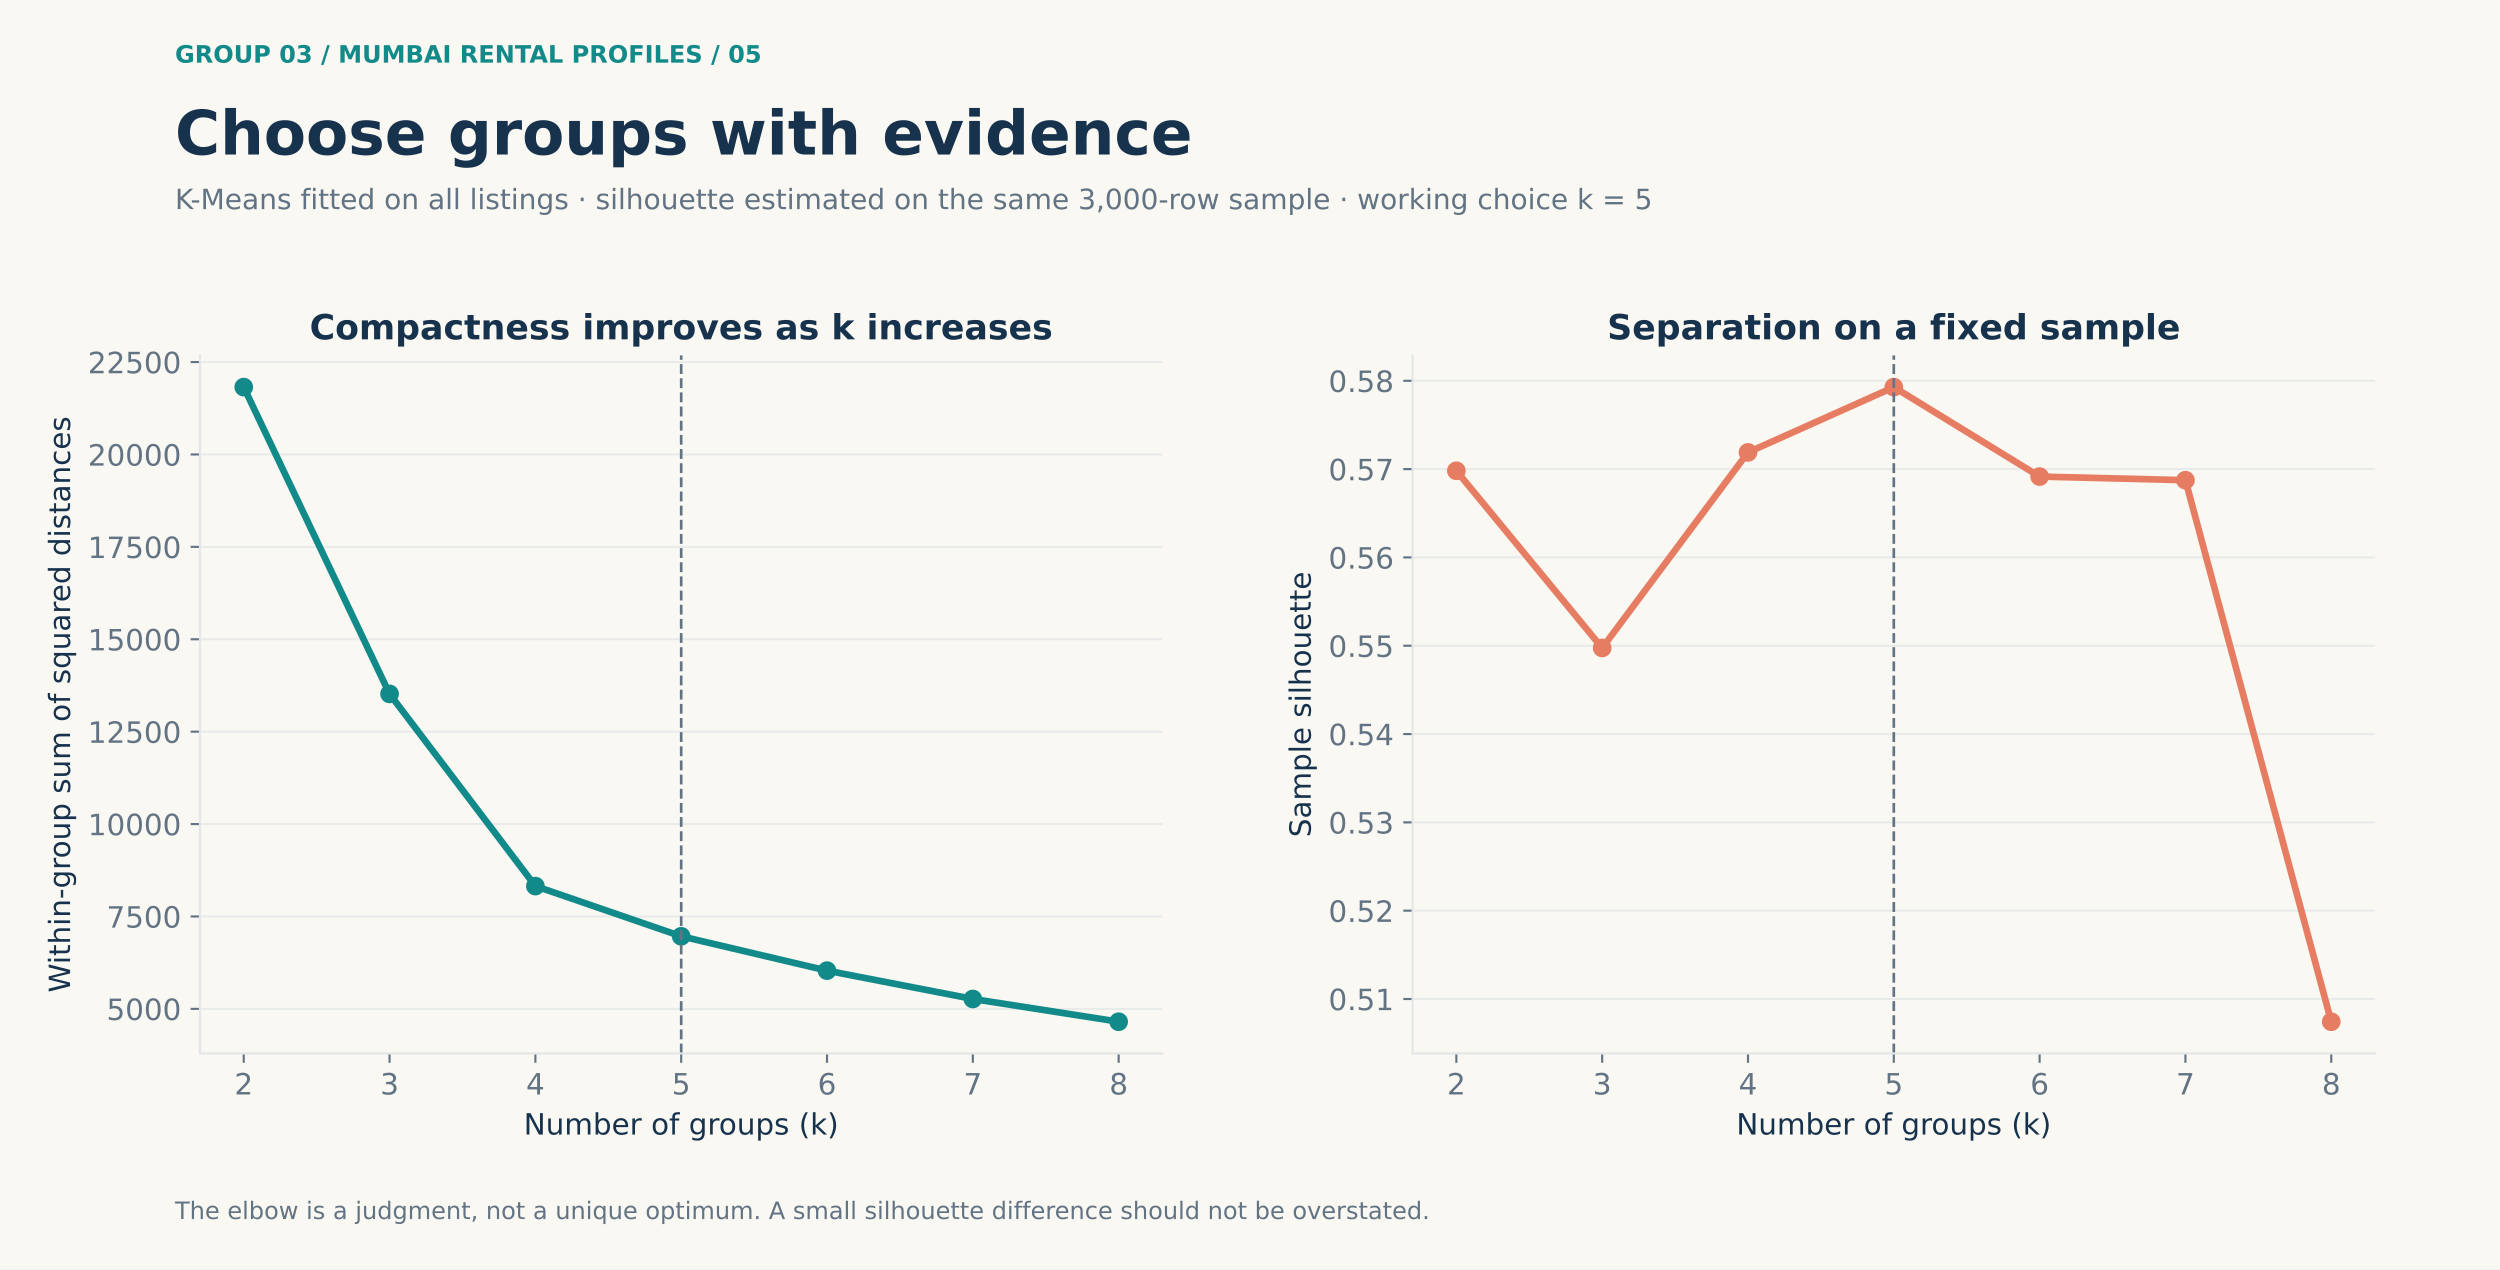
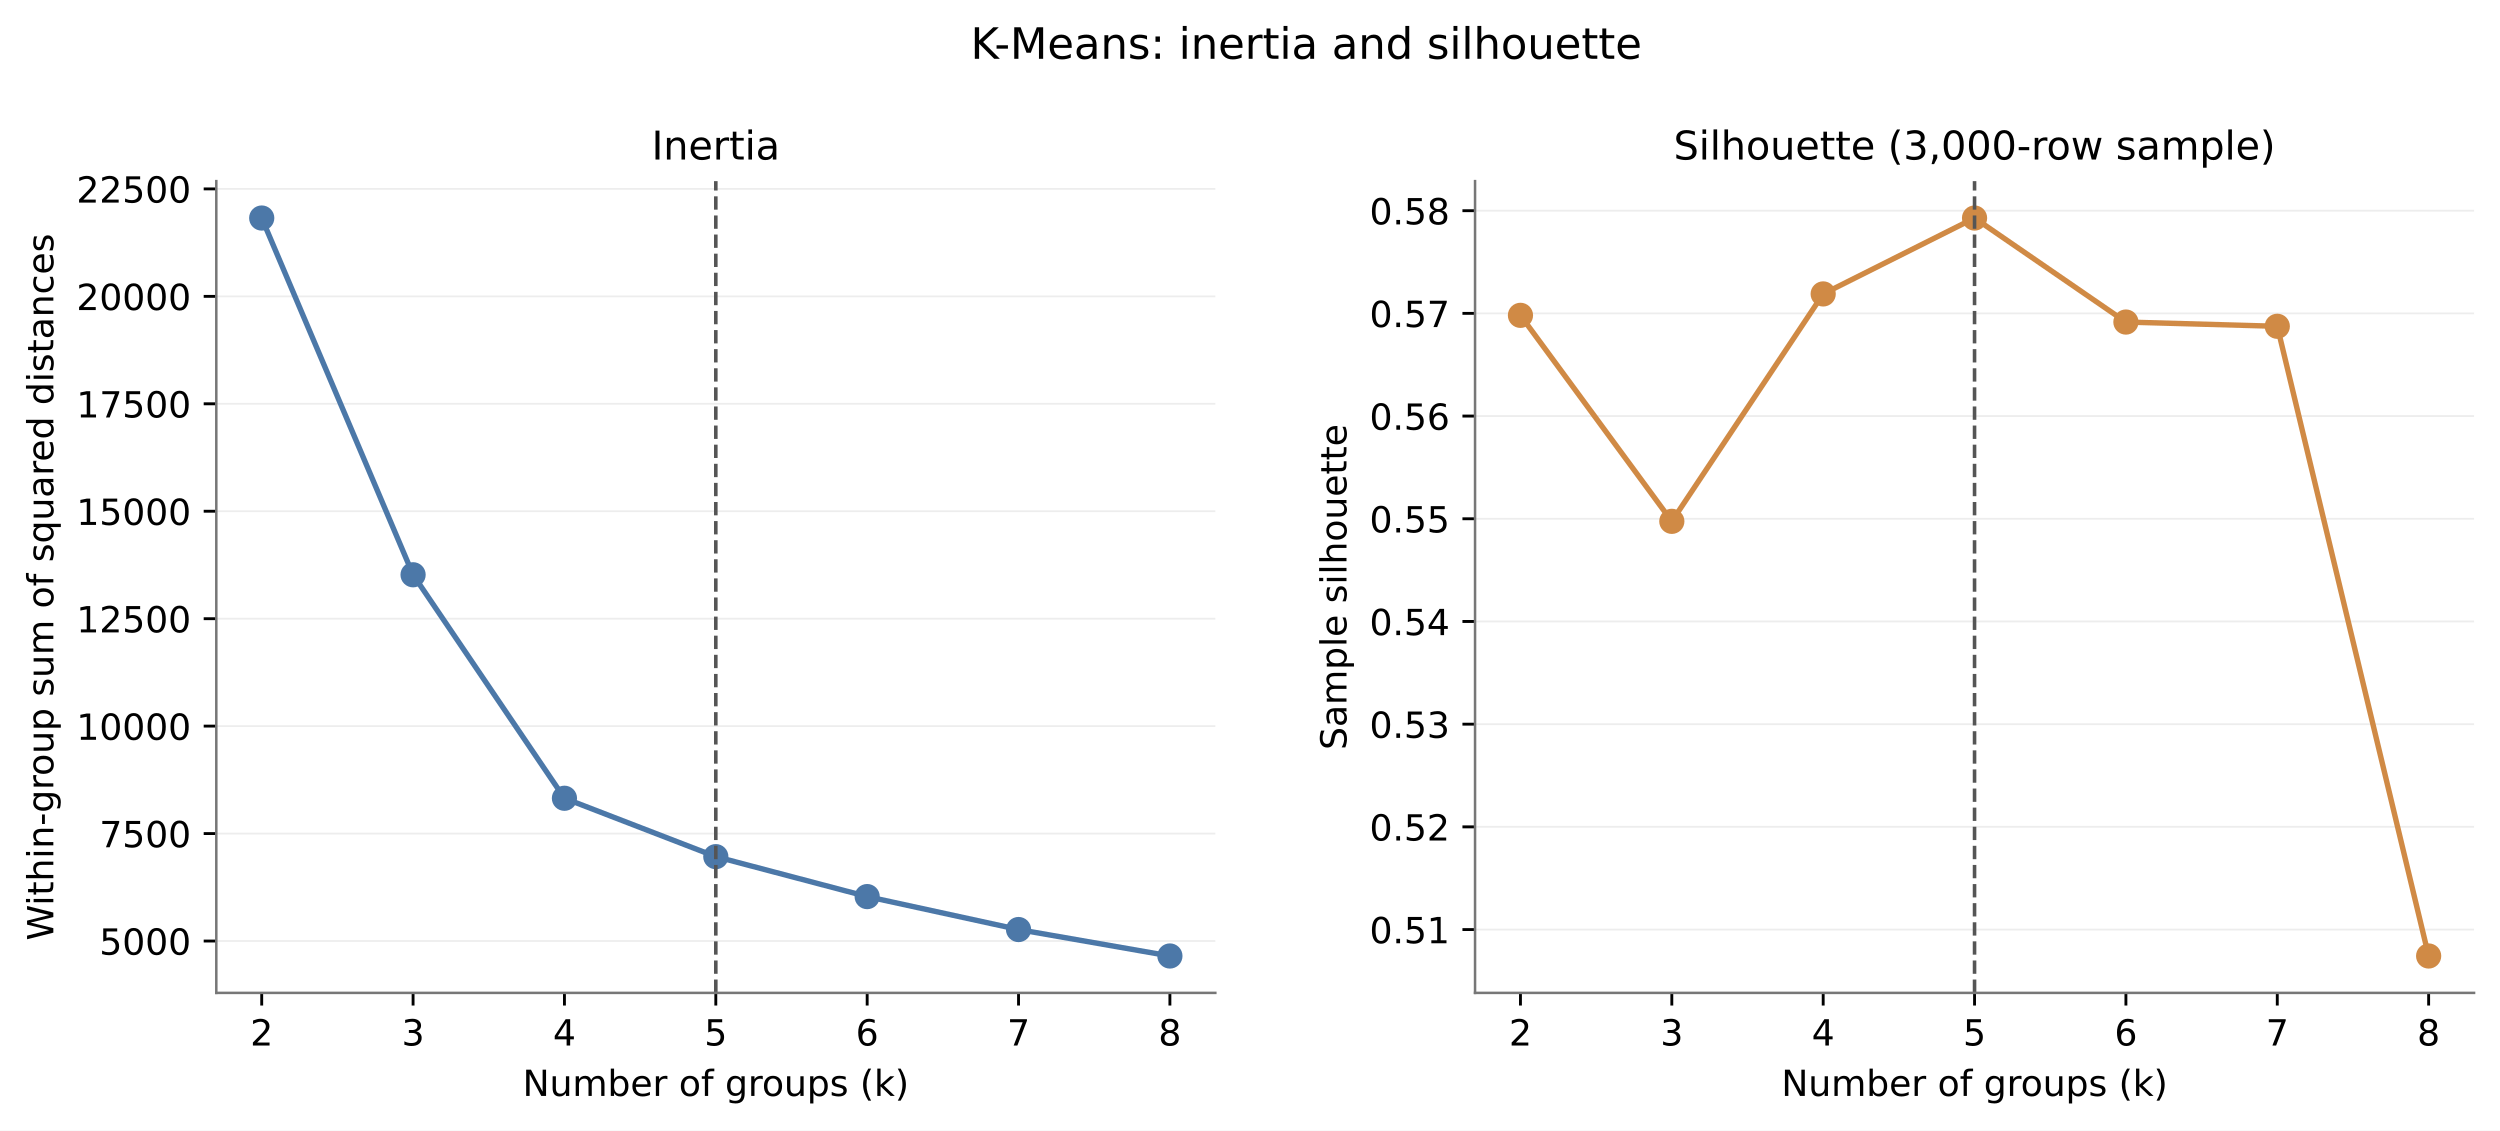
- <svg xmlns="http://www.w3.org/2000/svg" xmlns:xlink="http://www.w3.org/1999/xlink" width="936pt" height="475.2pt" viewBox="0 0 936 475.2" version="1.1">
+ <svg xmlns="http://www.w3.org/2000/svg" xmlns:xlink="http://www.w3.org/1999/xlink" width="693.613pt" height="313.673pt" viewBox="0 0 693.613 313.673" version="1.1">
  <defs>
    <style type="text/css">*{stroke-linejoin: round; stroke-linecap: butt}</style>
  </defs>
  <g id="figure_1">
    <g id="patch_1">
-       <path d="M 0 475.2  L 936 475.2  L 936 0  L 0 0  z " style="fill: #faf8f3" />
+       <path d="M 0 313.673  L 693.613 313.673  L 693.613 -0  L 0 -0  z " style="fill: #ffffff" />
    </g>
    <g id="axes_1">
      <g id="patch_2">
-         <path d="M 74.88 394.416  L 435.199 394.416  L 435.199 133.056  L 74.88 133.056  z " style="fill: #faf8f3" />
+         <path d="M 60.013 275.472  L 337.181 275.472  L 337.181 50.256  L 60.013 50.256  z " style="fill: #ffffff" />
      </g>
      <g id="matplotlib.axis_1">
        <g id="xtick_1">
          <g id="line2d_1">
            <defs>
-               <path id="mfd96f4e308" d="M 0 0  L 0 3.5  " style="stroke: #627383; stroke-width: 0.8" />
+               <path id="m40225d894d" d="M 0 0  L 0 3.5  " style="stroke: #000000; stroke-width: 0.8" />
            </defs>
            <g>
-               <use xlink:href="#mfd96f4e308" x="91.258" y="394.416" style="fill: #627383; stroke: #627383; stroke-width: 0.8" />
+               <use xlink:href="#m40225d894d" x="72.612" y="275.472" style="stroke: #000000; stroke-width: 0.8" />
            </g>
          </g>
          <g id="text_1">
-             <text style="font-size: 11px; font-family: 'DejaVu Sans'; text-anchor: middle; fill: #627383" x="91.258" y="409.773" transform="rotate(-0 91.25812 409.7734)">2</text>
+             <text style="font-size: 10px; font-family: 'DejaVu Sans'; text-anchor: middle" x="72.612" y="290.07" transform="rotate(-0 72.61183 290.0697)">2</text>
          </g>
        </g>
        <g id="xtick_2">
          <g id="line2d_2">
            <g>
-               <use xlink:href="#mfd96f4e308" x="145.852" y="394.416" style="fill: #627383; stroke: #627383; stroke-width: 0.8" />
+               <use xlink:href="#m40225d894d" x="114.607" y="275.472" style="stroke: #000000; stroke-width: 0.8" />
            </g>
          </g>
          <g id="text_2">
-             <text style="font-size: 11px; font-family: 'DejaVu Sans'; text-anchor: middle; fill: #627383" x="145.852" y="409.773" transform="rotate(-0 145.8518 409.7734)">3</text>
+             <text style="font-size: 10px; font-family: 'DejaVu Sans'; text-anchor: middle" x="114.607" y="290.07" transform="rotate(-0 114.607 290.0697)">3</text>
          </g>
        </g>
        <g id="xtick_3">
          <g id="line2d_3">
            <g>
-               <use xlink:href="#mfd96f4e308" x="200.446" y="394.416" style="fill: #627383; stroke: #627383; stroke-width: 0.8" />
+               <use xlink:href="#m40225d894d" x="156.602" y="275.472" style="stroke: #000000; stroke-width: 0.8" />
            </g>
          </g>
          <g id="text_3">
-             <text style="font-size: 11px; font-family: 'DejaVu Sans'; text-anchor: middle; fill: #627383" x="200.446" y="409.773" transform="rotate(-0 200.4456 409.7734)">4</text>
+             <text style="font-size: 10px; font-family: 'DejaVu Sans'; text-anchor: middle" x="156.602" y="290.07" transform="rotate(-0 156.6022 290.0697)">4</text>
          </g>
        </g>
        <g id="xtick_4">
          <g id="line2d_4">
            <g>
-               <use xlink:href="#mfd96f4e308" x="255.039" y="394.416" style="fill: #627383; stroke: #627383; stroke-width: 0.8" />
+               <use xlink:href="#m40225d894d" x="198.597" y="275.472" style="stroke: #000000; stroke-width: 0.8" />
            </g>
          </g>
          <g id="text_4">
-             <text style="font-size: 11px; font-family: 'DejaVu Sans'; text-anchor: middle; fill: #627383" x="255.039" y="409.773" transform="rotate(-0 255.0393 409.7734)">5</text>
+             <text style="font-size: 10px; font-family: 'DejaVu Sans'; text-anchor: middle" x="198.597" y="290.07" transform="rotate(-0 198.5974 290.0697)">5</text>
          </g>
        </g>
        <g id="xtick_5">
          <g id="line2d_5">
            <g>
-               <use xlink:href="#mfd96f4e308" x="309.633" y="394.416" style="fill: #627383; stroke: #627383; stroke-width: 0.8" />
+               <use xlink:href="#m40225d894d" x="240.593" y="275.472" style="stroke: #000000; stroke-width: 0.8" />
            </g>
          </g>
          <g id="text_5">
-             <text style="font-size: 11px; font-family: 'DejaVu Sans'; text-anchor: middle; fill: #627383" x="309.633" y="409.773" transform="rotate(-0 309.633 409.7734)">6</text>
+             <text style="font-size: 10px; font-family: 'DejaVu Sans'; text-anchor: middle" x="240.593" y="290.07" transform="rotate(-0 240.5925 290.0697)">6</text>
          </g>
        </g>
        <g id="xtick_6">
          <g id="line2d_6">
            <g>
-               <use xlink:href="#mfd96f4e308" x="364.227" y="394.416" style="fill: #627383; stroke: #627383; stroke-width: 0.8" />
+               <use xlink:href="#m40225d894d" x="282.588" y="275.472" style="stroke: #000000; stroke-width: 0.8" />
            </g>
          </g>
          <g id="text_6">
-             <text style="font-size: 11px; font-family: 'DejaVu Sans'; text-anchor: middle; fill: #627383" x="364.227" y="409.773" transform="rotate(-0 364.2267 409.7734)">7</text>
+             <text style="font-size: 10px; font-family: 'DejaVu Sans'; text-anchor: middle" x="282.588" y="290.07" transform="rotate(-0 282.5877 290.0697)">7</text>
          </g>
        </g>
        <g id="xtick_7">
          <g id="line2d_7">
            <g>
-               <use xlink:href="#mfd96f4e308" x="418.82" y="394.416" style="fill: #627383; stroke: #627383; stroke-width: 0.8" />
+               <use xlink:href="#m40225d894d" x="324.583" y="275.472" style="stroke: #000000; stroke-width: 0.8" />
            </g>
          </g>
          <g id="text_7">
-             <text style="font-size: 11px; font-family: 'DejaVu Sans'; text-anchor: middle; fill: #627383" x="418.82" y="409.773" transform="rotate(-0 418.8205 409.7734)">8</text>
+             <text style="font-size: 10px; font-family: 'DejaVu Sans'; text-anchor: middle" x="324.583" y="290.07" transform="rotate(-0 324.5829 290.0697)">8</text>
          </g>
        </g>
        <g id="text_8">
-           <text style="font-size: 11px; font-family: 'DejaVu Sans'; text-anchor: middle; fill: #17324d" x="255.039" y="424.774" transform="rotate(-0 255.0393 424.7743)">Number of groups (k)</text>
+           <text style="font-size: 10px; font-family: 'DejaVu Sans'; text-anchor: middle" x="198.597" y="304.07" transform="rotate(-0 198.5974 304.0704)">Number of groups (k)</text>
        </g>
      </g>
      <g id="matplotlib.axis_2">
        <g id="ytick_1">
          <g id="line2d_8">
-             <path d="M 74.88 377.713  L 435.199 377.713  " clip-path="url(#p77ae8e4890)" style="fill: none; stroke: #e3e7e7; stroke-opacity: 0.75; stroke-width: 0.8; stroke-linecap: square" />
+             <path d="M 60.013 261.079  L 337.181 261.079  " clip-path="url(#p72eab39627)" style="fill: none; stroke: #dddddd; stroke-opacity: 0.5; stroke-width: 0.5; stroke-linecap: square" />
          </g>
          <g id="line2d_9">
            <defs>
-               <path id="m506c7d9dd4" d="M 0 0  L -3.5 0  " style="stroke: #627383; stroke-width: 0.8" />
+               <path id="mf29da1eca9" d="M 0 0  L -3.5 0  " style="stroke: #000000; stroke-width: 0.8" />
            </defs>
            <g>
-               <use xlink:href="#m506c7d9dd4" x="74.88" y="377.713" style="fill: #627383; stroke: #627383; stroke-width: 0.8" />
+               <use xlink:href="#mf29da1eca9" x="60.013" y="261.079" style="stroke: #000000; stroke-width: 0.8" />
            </g>
          </g>
          <g id="text_9">
-             <text style="font-size: 11px; font-family: 'DejaVu Sans'; text-anchor: end; fill: #627383" x="67.88" y="381.892" transform="rotate(-0 67.88 381.892)">5000</text>
+             <text style="font-size: 10px; font-family: 'DejaVu Sans'; text-anchor: end" x="53.013" y="264.878" transform="rotate(-0 53.01328 264.878)">5000</text>
          </g>
        </g>
        <g id="ytick_2">
          <g id="line2d_10">
-             <path d="M 74.88 343.12  L 435.199 343.12  " clip-path="url(#p77ae8e4890)" style="fill: none; stroke: #e3e7e7; stroke-opacity: 0.75; stroke-width: 0.8; stroke-linecap: square" />
+             <path d="M 60.013 231.27  L 337.181 231.27  " clip-path="url(#p72eab39627)" style="fill: none; stroke: #dddddd; stroke-opacity: 0.5; stroke-width: 0.5; stroke-linecap: square" />
          </g>
          <g id="line2d_11">
            <g>
-               <use xlink:href="#m506c7d9dd4" x="74.88" y="343.12" style="fill: #627383; stroke: #627383; stroke-width: 0.8" />
+               <use xlink:href="#mf29da1eca9" x="60.013" y="231.27" style="stroke: #000000; stroke-width: 0.8" />
            </g>
          </g>
          <g id="text_10">
-             <text style="font-size: 11px; font-family: 'DejaVu Sans'; text-anchor: end; fill: #627383" x="67.88" y="347.299" transform="rotate(-0 67.88 347.2986)">7500</text>
+             <text style="font-size: 10px; font-family: 'DejaVu Sans'; text-anchor: end" x="53.013" y="235.069" transform="rotate(-0 53.01328 235.0686)">7500</text>
          </g>
        </g>
        <g id="ytick_3">
          <g id="line2d_12">
-             <path d="M 74.88 308.526  L 435.199 308.526  " clip-path="url(#p77ae8e4890)" style="fill: none; stroke: #e3e7e7; stroke-opacity: 0.75; stroke-width: 0.8; stroke-linecap: square" />
+             <path d="M 60.013 201.46  L 337.181 201.46  " clip-path="url(#p72eab39627)" style="fill: none; stroke: #dddddd; stroke-opacity: 0.5; stroke-width: 0.5; stroke-linecap: square" />
          </g>
          <g id="line2d_13">
            <g>
-               <use xlink:href="#m506c7d9dd4" x="74.88" y="308.526" style="fill: #627383; stroke: #627383; stroke-width: 0.8" />
+               <use xlink:href="#mf29da1eca9" x="60.013" y="201.46" style="stroke: #000000; stroke-width: 0.8" />
            </g>
          </g>
          <g id="text_11">
-             <text style="font-size: 11px; font-family: 'DejaVu Sans'; text-anchor: end; fill: #627383" x="67.88" y="312.705" transform="rotate(-0 67.88 312.7052)">10000</text>
+             <text style="font-size: 10px; font-family: 'DejaVu Sans'; text-anchor: end" x="53.013" y="205.259" transform="rotate(-0 53.01328 205.2592)">10000</text>
          </g>
        </g>
        <g id="ytick_4">
          <g id="line2d_14">
-             <path d="M 74.88 273.933  L 435.199 273.933  " clip-path="url(#p77ae8e4890)" style="fill: none; stroke: #e3e7e7; stroke-opacity: 0.75; stroke-width: 0.8; stroke-linecap: square" />
+             <path d="M 60.013 171.651  L 337.181 171.651  " clip-path="url(#p72eab39627)" style="fill: none; stroke: #dddddd; stroke-opacity: 0.5; stroke-width: 0.5; stroke-linecap: square" />
          </g>
          <g id="line2d_15">
            <g>
-               <use xlink:href="#m506c7d9dd4" x="74.88" y="273.933" style="fill: #627383; stroke: #627383; stroke-width: 0.8" />
+               <use xlink:href="#mf29da1eca9" x="60.013" y="171.651" style="stroke: #000000; stroke-width: 0.8" />
            </g>
          </g>
          <g id="text_12">
-             <text style="font-size: 11px; font-family: 'DejaVu Sans'; text-anchor: end; fill: #627383" x="67.88" y="278.112" transform="rotate(-0 67.88 278.1118)">12500</text>
+             <text style="font-size: 10px; font-family: 'DejaVu Sans'; text-anchor: end" x="53.013" y="175.45" transform="rotate(-0 53.01328 175.4497)">12500</text>
          </g>
        </g>
        <g id="ytick_5">
          <g id="line2d_16">
-             <path d="M 74.88 239.34  L 435.199 239.34  " clip-path="url(#p77ae8e4890)" style="fill: none; stroke: #e3e7e7; stroke-opacity: 0.75; stroke-width: 0.8; stroke-linecap: square" />
+             <path d="M 60.013 141.841  L 337.181 141.841  " clip-path="url(#p72eab39627)" style="fill: none; stroke: #dddddd; stroke-opacity: 0.5; stroke-width: 0.5; stroke-linecap: square" />
          </g>
          <g id="line2d_17">
            <g>
-               <use xlink:href="#m506c7d9dd4" x="74.88" y="239.34" style="fill: #627383; stroke: #627383; stroke-width: 0.8" />
+               <use xlink:href="#mf29da1eca9" x="60.013" y="141.841" style="stroke: #000000; stroke-width: 0.8" />
            </g>
          </g>
          <g id="text_13">
-             <text style="font-size: 11px; font-family: 'DejaVu Sans'; text-anchor: end; fill: #627383" x="67.88" y="243.518" transform="rotate(-0 67.88 243.5184)">15000</text>
+             <text style="font-size: 10px; font-family: 'DejaVu Sans'; text-anchor: end" x="53.013" y="145.64" transform="rotate(-0 53.01328 145.6403)">15000</text>
          </g>
        </g>
        <g id="ytick_6">
          <g id="line2d_18">
-             <path d="M 74.88 204.746  L 435.199 204.746  " clip-path="url(#p77ae8e4890)" style="fill: none; stroke: #e3e7e7; stroke-opacity: 0.75; stroke-width: 0.8; stroke-linecap: square" />
+             <path d="M 60.013 112.032  L 337.181 112.032  " clip-path="url(#p72eab39627)" style="fill: none; stroke: #dddddd; stroke-opacity: 0.5; stroke-width: 0.5; stroke-linecap: square" />
          </g>
          <g id="line2d_19">
            <g>
-               <use xlink:href="#m506c7d9dd4" x="74.88" y="204.746" style="fill: #627383; stroke: #627383; stroke-width: 0.8" />
+               <use xlink:href="#mf29da1eca9" x="60.013" y="112.032" style="stroke: #000000; stroke-width: 0.8" />
            </g>
          </g>
          <g id="text_14">
-             <text style="font-size: 11px; font-family: 'DejaVu Sans'; text-anchor: end; fill: #627383" x="67.88" y="208.925" transform="rotate(-0 67.88 208.925)">17500</text>
+             <text style="font-size: 10px; font-family: 'DejaVu Sans'; text-anchor: end" x="53.013" y="115.831" transform="rotate(-0 53.01328 115.8309)">17500</text>
          </g>
        </g>
        <g id="ytick_7">
          <g id="line2d_20">
-             <path d="M 74.88 170.153  L 435.199 170.153  " clip-path="url(#p77ae8e4890)" style="fill: none; stroke: #e3e7e7; stroke-opacity: 0.75; stroke-width: 0.8; stroke-linecap: square" />
+             <path d="M 60.013 82.223  L 337.181 82.223  " clip-path="url(#p72eab39627)" style="fill: none; stroke: #dddddd; stroke-opacity: 0.5; stroke-width: 0.5; stroke-linecap: square" />
          </g>
          <g id="line2d_21">
            <g>
-               <use xlink:href="#m506c7d9dd4" x="74.88" y="170.153" style="fill: #627383; stroke: #627383; stroke-width: 0.8" />
+               <use xlink:href="#mf29da1eca9" x="60.013" y="82.223" style="stroke: #000000; stroke-width: 0.8" />
            </g>
          </g>
          <g id="text_15">
-             <text style="font-size: 11px; font-family: 'DejaVu Sans'; text-anchor: end; fill: #627383" x="67.88" y="174.332" transform="rotate(-0 67.88 174.3316)">20000</text>
+             <text style="font-size: 10px; font-family: 'DejaVu Sans'; text-anchor: end" x="53.013" y="86.022" transform="rotate(-0 53.01328 86.0215)">20000</text>
          </g>
        </g>
        <g id="ytick_8">
          <g id="line2d_22">
-             <path d="M 74.88 135.559  L 435.199 135.559  " clip-path="url(#p77ae8e4890)" style="fill: none; stroke: #e3e7e7; stroke-opacity: 0.75; stroke-width: 0.8; stroke-linecap: square" />
+             <path d="M 60.013 52.413  L 337.181 52.413  " clip-path="url(#p72eab39627)" style="fill: none; stroke: #dddddd; stroke-opacity: 0.5; stroke-width: 0.5; stroke-linecap: square" />
          </g>
          <g id="line2d_23">
            <g>
-               <use xlink:href="#m506c7d9dd4" x="74.88" y="135.559" style="fill: #627383; stroke: #627383; stroke-width: 0.8" />
+               <use xlink:href="#mf29da1eca9" x="60.013" y="52.413" style="stroke: #000000; stroke-width: 0.8" />
            </g>
          </g>
          <g id="text_16">
-             <text style="font-size: 11px; font-family: 'DejaVu Sans'; text-anchor: end; fill: #627383" x="67.88" y="139.738" transform="rotate(-0 67.88 139.7382)">22500</text>
+             <text style="font-size: 10px; font-family: 'DejaVu Sans'; text-anchor: end" x="53.013" y="56.212" transform="rotate(-0 53.01328 56.21209)">22500</text>
          </g>
        </g>
        <g id="text_17">
-           <text style="font-size: 11px; font-family: 'DejaVu Sans'; text-anchor: middle; fill: #17324d" x="26.244" y="263.736" transform="rotate(-90 26.24367 263.736)">Within-group sum of squared distances</text>
+           <text style="font-size: 10px; font-family: 'DejaVu Sans'; text-anchor: middle" x="14.798" y="162.864" transform="rotate(-90 14.79844 162.864)">Within-group sum of squared distances</text>
        </g>
      </g>
      <g id="line2d_24">
-         <path d="M 91.258 144.936  L 145.852 259.795  L 200.446 331.753  L 255.039 350.552  L 309.633 363.412  L 364.227 374.019  L 418.82 382.536  " clip-path="url(#p77ae8e4890)" style="fill: none; stroke: #138a8a; stroke-width: 2.5; stroke-linecap: square" />
+         <path d="M 72.612 60.493  L 114.607 159.468  L 156.602 221.474  L 198.597 237.674  L 240.593 248.755  L 282.588 257.896  L 324.583 265.235  " clip-path="url(#p72eab39627)" style="fill: none; stroke: #4c78a8; stroke-width: 1.5; stroke-linecap: square" />
        <defs>
-           <path id="me0e2d039d9" d="M 0 3  C 0.796 3 1.559 2.684 2.121 2.121  C 2.684 1.559 3 0.796 3 0  C 3 -0.796 2.684 -1.559 2.121 -2.121  C 1.559 -2.684 0.796 -3 0 -3  C -0.796 -3 -1.559 -2.684 -2.121 -2.121  C -2.684 -1.559 -3 -0.796 -3 0  C -3 0.796 -2.684 1.559 -2.121 2.121  C -1.559 2.684 -0.796 3 0 3  z " style="stroke: #138a8a" />
+           <path id="m9c9e0aaa3d" d="M 0 3  C 0.796 3 1.559 2.684 2.121 2.121  C 2.684 1.559 3 0.796 3 0  C 3 -0.796 2.684 -1.559 2.121 -2.121  C 1.559 -2.684 0.796 -3 0 -3  C -0.796 -3 -1.559 -2.684 -2.121 -2.121  C -2.684 -1.559 -3 -0.796 -3 0  C -3 0.796 -2.684 1.559 -2.121 2.121  C -1.559 2.684 -0.796 3 0 3  z " style="stroke: #4c78a8" />
        </defs>
-         <g clip-path="url(#p77ae8e4890)">
-           <use xlink:href="#me0e2d039d9" x="91.258" y="144.936" style="fill: #138a8a; stroke: #138a8a" />
-           <use xlink:href="#me0e2d039d9" x="145.852" y="259.795" style="fill: #138a8a; stroke: #138a8a" />
-           <use xlink:href="#me0e2d039d9" x="200.446" y="331.753" style="fill: #138a8a; stroke: #138a8a" />
-           <use xlink:href="#me0e2d039d9" x="255.039" y="350.552" style="fill: #138a8a; stroke: #138a8a" />
-           <use xlink:href="#me0e2d039d9" x="309.633" y="363.412" style="fill: #138a8a; stroke: #138a8a" />
-           <use xlink:href="#me0e2d039d9" x="364.227" y="374.019" style="fill: #138a8a; stroke: #138a8a" />
-           <use xlink:href="#me0e2d039d9" x="418.82" y="382.536" style="fill: #138a8a; stroke: #138a8a" />
+         <g clip-path="url(#p72eab39627)">
+           <use xlink:href="#m9c9e0aaa3d" x="72.612" y="60.493" style="fill: #4c78a8; stroke: #4c78a8" />
+           <use xlink:href="#m9c9e0aaa3d" x="114.607" y="159.468" style="fill: #4c78a8; stroke: #4c78a8" />
+           <use xlink:href="#m9c9e0aaa3d" x="156.602" y="221.474" style="fill: #4c78a8; stroke: #4c78a8" />
+           <use xlink:href="#m9c9e0aaa3d" x="198.597" y="237.674" style="fill: #4c78a8; stroke: #4c78a8" />
+           <use xlink:href="#m9c9e0aaa3d" x="240.593" y="248.755" style="fill: #4c78a8; stroke: #4c78a8" />
+           <use xlink:href="#m9c9e0aaa3d" x="282.588" y="257.896" style="fill: #4c78a8; stroke: #4c78a8" />
+           <use xlink:href="#m9c9e0aaa3d" x="324.583" y="265.235" style="fill: #4c78a8; stroke: #4c78a8" />
        </g>
      </g>
      <g id="line2d_25">
-         <path d="M 255.039 394.416  L 255.039 133.056  " clip-path="url(#p77ae8e4890)" style="fill: none; stroke-dasharray: 3.7,1.6; stroke-dashoffset: 0; stroke: #627383" />
+         <path d="M 198.597 275.472  L 198.597 50.256  " clip-path="url(#p72eab39627)" style="fill: none; stroke-dasharray: 3.7,1.6; stroke-dashoffset: 0; stroke: #555555" />
      </g>
      <g id="patch_3">
-         <path d="M 74.88 394.416  L 74.88 133.056  " style="fill: none; stroke: #e3e7e7; stroke-width: 0.8; stroke-linejoin: miter; stroke-linecap: square" />
+         <path d="M 60.013 275.472  L 60.013 50.256  " style="fill: none; stroke: #777777; stroke-width: 0.7; stroke-linejoin: miter; stroke-linecap: square" />
      </g>
      <g id="patch_4">
-         <path d="M 74.88 394.416  L 435.199 394.416  " style="fill: none; stroke: #e3e7e7; stroke-width: 0.8; stroke-linejoin: miter; stroke-linecap: square" />
+         <path d="M 60.013 275.472  L 337.181 275.472  " style="fill: none; stroke: #777777; stroke-width: 0.7; stroke-linejoin: miter; stroke-linecap: square" />
      </g>
      <g id="text_18">
-         <text style="font-weight: 700; font-size: 13px; font-family: 'DejaVu Sans'; text-anchor: middle; fill: #17324d" x="255.039" y="127.056" transform="rotate(-0 255.0393 127.056)">Compactness improves as k increases</text>
+         <text style="font-size: 11px; font-family: 'DejaVu Sans'; text-anchor: middle" x="198.597" y="44.256" transform="rotate(-0 198.5974 44.256)">Inertia</text>
      </g>
    </g>
    <g id="axes_2">
      <g id="patch_5">
-         <path d="M 528.881 394.416  L 889.2 394.416  L 889.2 133.056  L 528.881 133.056  z " style="fill: #faf8f3" />
+         <path d="M 409.245 275.472  L 686.413 275.472  L 686.413 50.256  L 409.245 50.256  z " style="fill: #ffffff" />
      </g>
      <g id="matplotlib.axis_3">
        <g id="xtick_8">
          <g id="line2d_26">
            <g>
-               <use xlink:href="#mfd96f4e308" x="545.26" y="394.416" style="fill: #627383; stroke: #627383; stroke-width: 0.8" />
+               <use xlink:href="#m40225d894d" x="421.844" y="275.472" style="stroke: #000000; stroke-width: 0.8" />
            </g>
          </g>
          <g id="text_19">
-             <text style="font-size: 11px; font-family: 'DejaVu Sans'; text-anchor: middle; fill: #627383" x="545.26" y="409.773" transform="rotate(-0 545.2595 409.7734)">2</text>
+             <text style="font-size: 10px; font-family: 'DejaVu Sans'; text-anchor: middle" x="421.844" y="290.07" transform="rotate(-0 421.8437 290.0697)">2</text>
          </g>
        </g>
        <g id="xtick_9">
          <g id="line2d_27">
            <g>
-               <use xlink:href="#mfd96f4e308" x="599.853" y="394.416" style="fill: #627383; stroke: #627383; stroke-width: 0.8" />
+               <use xlink:href="#m40225d894d" x="463.839" y="275.472" style="stroke: #000000; stroke-width: 0.8" />
            </g>
          </g>
          <g id="text_20">
-             <text style="font-size: 11px; font-family: 'DejaVu Sans'; text-anchor: middle; fill: #627383" x="599.853" y="409.773" transform="rotate(-0 599.8533 409.7734)">3</text>
+             <text style="font-size: 10px; font-family: 'DejaVu Sans'; text-anchor: middle" x="463.839" y="290.07" transform="rotate(-0 463.8389 290.0697)">3</text>
          </g>
        </g>
        <g id="xtick_10">
          <g id="line2d_28">
            <g>
-               <use xlink:href="#mfd96f4e308" x="654.447" y="394.416" style="fill: #627383; stroke: #627383; stroke-width: 0.8" />
+               <use xlink:href="#m40225d894d" x="505.834" y="275.472" style="stroke: #000000; stroke-width: 0.8" />
            </g>
          </g>
          <g id="text_21">
-             <text style="font-size: 11px; font-family: 'DejaVu Sans'; text-anchor: middle; fill: #627383" x="654.447" y="409.773" transform="rotate(-0 654.447 409.7734)">4</text>
+             <text style="font-size: 10px; font-family: 'DejaVu Sans'; text-anchor: middle" x="505.834" y="290.07" transform="rotate(-0 505.834 290.0697)">4</text>
          </g>
        </g>
        <g id="xtick_11">
          <g id="line2d_29">
            <g>
-               <use xlink:href="#mfd96f4e308" x="709.041" y="394.416" style="fill: #627383; stroke: #627383; stroke-width: 0.8" />
+               <use xlink:href="#m40225d894d" x="547.829" y="275.472" style="stroke: #000000; stroke-width: 0.8" />
            </g>
          </g>
          <g id="text_22">
-             <text style="font-size: 11px; font-family: 'DejaVu Sans'; text-anchor: middle; fill: #627383" x="709.041" y="409.773" transform="rotate(-0 709.0407 409.7734)">5</text>
+             <text style="font-size: 10px; font-family: 'DejaVu Sans'; text-anchor: middle" x="547.829" y="290.07" transform="rotate(-0 547.8292 290.0697)">5</text>
          </g>
        </g>
        <g id="xtick_12">
          <g id="line2d_30">
            <g>
-               <use xlink:href="#mfd96f4e308" x="763.634" y="394.416" style="fill: #627383; stroke: #627383; stroke-width: 0.8" />
+               <use xlink:href="#m40225d894d" x="589.824" y="275.472" style="stroke: #000000; stroke-width: 0.8" />
            </g>
          </g>
          <g id="text_23">
-             <text style="font-size: 11px; font-family: 'DejaVu Sans'; text-anchor: middle; fill: #627383" x="763.634" y="409.773" transform="rotate(-0 763.6344 409.7734)">6</text>
+             <text style="font-size: 10px; font-family: 'DejaVu Sans'; text-anchor: middle" x="589.824" y="290.07" transform="rotate(-0 589.8244 290.0697)">6</text>
          </g>
        </g>
        <g id="xtick_13">
          <g id="line2d_31">
            <g>
-               <use xlink:href="#mfd96f4e308" x="818.228" y="394.416" style="fill: #627383; stroke: #627383; stroke-width: 0.8" />
+               <use xlink:href="#m40225d894d" x="631.82" y="275.472" style="stroke: #000000; stroke-width: 0.8" />
            </g>
          </g>
          <g id="text_24">
-             <text style="font-size: 11px; font-family: 'DejaVu Sans'; text-anchor: middle; fill: #627383" x="818.228" y="409.773" transform="rotate(-0 818.2282 409.7734)">7</text>
+             <text style="font-size: 10px; font-family: 'DejaVu Sans'; text-anchor: middle" x="631.82" y="290.07" transform="rotate(-0 631.8196 290.0697)">7</text>
          </g>
        </g>
        <g id="xtick_14">
          <g id="line2d_32">
            <g>
-               <use xlink:href="#mfd96f4e308" x="872.822" y="394.416" style="fill: #627383; stroke: #627383; stroke-width: 0.8" />
+               <use xlink:href="#m40225d894d" x="673.815" y="275.472" style="stroke: #000000; stroke-width: 0.8" />
            </g>
          </g>
          <g id="text_25">
-             <text style="font-size: 11px; font-family: 'DejaVu Sans'; text-anchor: middle; fill: #627383" x="872.822" y="409.773" transform="rotate(-0 872.8219 409.7734)">8</text>
+             <text style="font-size: 10px; font-family: 'DejaVu Sans'; text-anchor: middle" x="673.815" y="290.07" transform="rotate(-0 673.8147 290.0697)">8</text>
          </g>
        </g>
        <g id="text_26">
-           <text style="font-size: 11px; font-family: 'DejaVu Sans'; text-anchor: middle; fill: #17324d" x="709.041" y="424.774" transform="rotate(-0 709.0407 424.7743)">Number of groups (k)</text>
+           <text style="font-size: 10px; font-family: 'DejaVu Sans'; text-anchor: middle" x="547.829" y="304.07" transform="rotate(-0 547.8292 304.0704)">Number of groups (k)</text>
        </g>
      </g>
      <g id="matplotlib.axis_4">
        <g id="ytick_9">
          <g id="line2d_33">
-             <path d="M 528.881 374.025  L 889.2 374.025  " clip-path="url(#p835c1a782c)" style="fill: none; stroke: #e3e7e7; stroke-opacity: 0.75; stroke-width: 0.8; stroke-linecap: square" />
+             <path d="M 409.245 257.901  L 686.413 257.901  " clip-path="url(#p508ed2f7ad)" style="fill: none; stroke: #dddddd; stroke-opacity: 0.5; stroke-width: 0.5; stroke-linecap: square" />
          </g>
          <g id="line2d_34">
            <g>
-               <use xlink:href="#m506c7d9dd4" x="528.881" y="374.025" style="fill: #627383; stroke: #627383; stroke-width: 0.8" />
+               <use xlink:href="#mf29da1eca9" x="409.245" y="257.901" style="stroke: #000000; stroke-width: 0.8" />
            </g>
          </g>
          <g id="text_27">
-             <text style="font-size: 11px; font-family: 'DejaVu Sans'; text-anchor: end; fill: #627383" x="521.881" y="378.204" transform="rotate(-0 521.8814 378.2035)">0.51</text>
+             <text style="font-size: 10px; font-family: 'DejaVu Sans'; text-anchor: end" x="402.245" y="261.7" transform="rotate(-0 402.2451 261.6996)">0.51</text>
          </g>
        </g>
        <g id="ytick_10">
          <g id="line2d_35">
-             <path d="M 528.881 340.959  L 889.2 340.959  " clip-path="url(#p835c1a782c)" style="fill: none; stroke: #e3e7e7; stroke-opacity: 0.75; stroke-width: 0.8; stroke-linecap: square" />
+             <path d="M 409.245 229.408  L 686.413 229.408  " clip-path="url(#p508ed2f7ad)" style="fill: none; stroke: #dddddd; stroke-opacity: 0.5; stroke-width: 0.5; stroke-linecap: square" />
          </g>
          <g id="line2d_36">
            <g>
-               <use xlink:href="#m506c7d9dd4" x="528.881" y="340.959" style="fill: #627383; stroke: #627383; stroke-width: 0.8" />
+               <use xlink:href="#mf29da1eca9" x="409.245" y="229.408" style="stroke: #000000; stroke-width: 0.8" />
            </g>
          </g>
          <g id="text_28">
-             <text style="font-size: 11px; font-family: 'DejaVu Sans'; text-anchor: end; fill: #627383" x="521.881" y="345.138" transform="rotate(-0 521.8814 345.1379)">0.52</text>
+             <text style="font-size: 10px; font-family: 'DejaVu Sans'; text-anchor: end" x="402.245" y="233.207" transform="rotate(-0 402.2451 233.2067)">0.52</text>
          </g>
        </g>
        <g id="ytick_11">
          <g id="line2d_37">
-             <path d="M 528.881 307.894  L 889.2 307.894  " clip-path="url(#p835c1a782c)" style="fill: none; stroke: #e3e7e7; stroke-opacity: 0.75; stroke-width: 0.8; stroke-linecap: square" />
+             <path d="M 409.245 200.915  L 686.413 200.915  " clip-path="url(#p508ed2f7ad)" style="fill: none; stroke: #dddddd; stroke-opacity: 0.5; stroke-width: 0.5; stroke-linecap: square" />
          </g>
          <g id="line2d_38">
            <g>
-               <use xlink:href="#m506c7d9dd4" x="528.881" y="307.894" style="fill: #627383; stroke: #627383; stroke-width: 0.8" />
+               <use xlink:href="#mf29da1eca9" x="409.245" y="200.915" style="stroke: #000000; stroke-width: 0.8" />
            </g>
          </g>
          <g id="text_29">
-             <text style="font-size: 11px; font-family: 'DejaVu Sans'; text-anchor: end; fill: #627383" x="521.881" y="312.072" transform="rotate(-0 521.8814 312.0724)">0.53</text>
+             <text style="font-size: 10px; font-family: 'DejaVu Sans'; text-anchor: end" x="402.245" y="204.714" transform="rotate(-0 402.2451 204.7139)">0.53</text>
          </g>
        </g>
        <g id="ytick_12">
          <g id="line2d_39">
-             <path d="M 528.881 274.828  L 889.2 274.828  " clip-path="url(#p835c1a782c)" style="fill: none; stroke: #e3e7e7; stroke-opacity: 0.75; stroke-width: 0.8; stroke-linecap: square" />
+             <path d="M 409.245 172.422  L 686.413 172.422  " clip-path="url(#p508ed2f7ad)" style="fill: none; stroke: #dddddd; stroke-opacity: 0.5; stroke-width: 0.5; stroke-linecap: square" />
          </g>
          <g id="line2d_40">
            <g>
-               <use xlink:href="#m506c7d9dd4" x="528.881" y="274.828" style="fill: #627383; stroke: #627383; stroke-width: 0.8" />
+               <use xlink:href="#mf29da1eca9" x="409.245" y="172.422" style="stroke: #000000; stroke-width: 0.8" />
            </g>
          </g>
          <g id="text_30">
-             <text style="font-size: 11px; font-family: 'DejaVu Sans'; text-anchor: end; fill: #627383" x="521.881" y="279.007" transform="rotate(-0 521.8814 279.0068)">0.54</text>
+             <text style="font-size: 10px; font-family: 'DejaVu Sans'; text-anchor: end" x="402.245" y="176.221" transform="rotate(-0 402.2451 176.221)">0.54</text>
          </g>
        </g>
        <g id="ytick_13">
          <g id="line2d_41">
-             <path d="M 528.881 241.763  L 889.2 241.763  " clip-path="url(#p835c1a782c)" style="fill: none; stroke: #e3e7e7; stroke-opacity: 0.75; stroke-width: 0.8; stroke-linecap: square" />
+             <path d="M 409.245 143.929  L 686.413 143.929  " clip-path="url(#p508ed2f7ad)" style="fill: none; stroke: #dddddd; stroke-opacity: 0.5; stroke-width: 0.5; stroke-linecap: square" />
          </g>
          <g id="line2d_42">
            <g>
-               <use xlink:href="#m506c7d9dd4" x="528.881" y="241.763" style="fill: #627383; stroke: #627383; stroke-width: 0.8" />
+               <use xlink:href="#mf29da1eca9" x="409.245" y="143.929" style="stroke: #000000; stroke-width: 0.8" />
            </g>
          </g>
          <g id="text_31">
-             <text style="font-size: 11px; font-family: 'DejaVu Sans'; text-anchor: end; fill: #627383" x="521.881" y="245.941" transform="rotate(-0 521.8814 245.9413)">0.55</text>
+             <text style="font-size: 10px; font-family: 'DejaVu Sans'; text-anchor: end" x="402.245" y="147.728" transform="rotate(-0 402.2451 147.7281)">0.55</text>
          </g>
        </g>
        <g id="ytick_14">
          <g id="line2d_43">
-             <path d="M 528.881 208.697  L 889.2 208.697  " clip-path="url(#p835c1a782c)" style="fill: none; stroke: #e3e7e7; stroke-opacity: 0.75; stroke-width: 0.8; stroke-linecap: square" />
+             <path d="M 409.245 115.436  L 686.413 115.436  " clip-path="url(#p508ed2f7ad)" style="fill: none; stroke: #dddddd; stroke-opacity: 0.5; stroke-width: 0.5; stroke-linecap: square" />
          </g>
          <g id="line2d_44">
            <g>
-               <use xlink:href="#m506c7d9dd4" x="528.881" y="208.697" style="fill: #627383; stroke: #627383; stroke-width: 0.8" />
+               <use xlink:href="#mf29da1eca9" x="409.245" y="115.436" style="stroke: #000000; stroke-width: 0.8" />
            </g>
          </g>
          <g id="text_32">
-             <text style="font-size: 11px; font-family: 'DejaVu Sans'; text-anchor: end; fill: #627383" x="521.881" y="212.876" transform="rotate(-0 521.8814 212.8757)">0.56</text>
+             <text style="font-size: 10px; font-family: 'DejaVu Sans'; text-anchor: end" x="402.245" y="119.235" transform="rotate(-0 402.2451 119.2353)">0.56</text>
          </g>
        </g>
        <g id="ytick_15">
          <g id="line2d_45">
-             <path d="M 528.881 175.631  L 889.2 175.631  " clip-path="url(#p835c1a782c)" style="fill: none; stroke: #e3e7e7; stroke-opacity: 0.75; stroke-width: 0.8; stroke-linecap: square" />
+             <path d="M 409.245 86.944  L 686.413 86.944  " clip-path="url(#p508ed2f7ad)" style="fill: none; stroke: #dddddd; stroke-opacity: 0.5; stroke-width: 0.5; stroke-linecap: square" />
          </g>
          <g id="line2d_46">
            <g>
-               <use xlink:href="#m506c7d9dd4" x="528.881" y="175.631" style="fill: #627383; stroke: #627383; stroke-width: 0.8" />
+               <use xlink:href="#mf29da1eca9" x="409.245" y="86.944" style="stroke: #000000; stroke-width: 0.8" />
            </g>
          </g>
          <g id="text_33">
-             <text style="font-size: 11px; font-family: 'DejaVu Sans'; text-anchor: end; fill: #627383" x="521.881" y="179.81" transform="rotate(-0 521.8814 179.8102)">0.57</text>
+             <text style="font-size: 10px; font-family: 'DejaVu Sans'; text-anchor: end" x="402.245" y="90.742" transform="rotate(-0 402.2451 90.74243)">0.57</text>
          </g>
        </g>
        <g id="ytick_16">
          <g id="line2d_47">
-             <path d="M 528.881 142.566  L 889.2 142.566  " clip-path="url(#p835c1a782c)" style="fill: none; stroke: #e3e7e7; stroke-opacity: 0.75; stroke-width: 0.8; stroke-linecap: square" />
+             <path d="M 409.245 58.451  L 686.413 58.451  " clip-path="url(#p508ed2f7ad)" style="fill: none; stroke: #dddddd; stroke-opacity: 0.5; stroke-width: 0.5; stroke-linecap: square" />
          </g>
          <g id="line2d_48">
            <g>
-               <use xlink:href="#m506c7d9dd4" x="528.881" y="142.566" style="fill: #627383; stroke: #627383; stroke-width: 0.8" />
+               <use xlink:href="#mf29da1eca9" x="409.245" y="58.451" style="stroke: #000000; stroke-width: 0.8" />
            </g>
          </g>
          <g id="text_34">
-             <text style="font-size: 11px; font-family: 'DejaVu Sans'; text-anchor: end; fill: #627383" x="521.881" y="146.745" transform="rotate(-0 521.8814 146.7446)">0.58</text>
+             <text style="font-size: 10px; font-family: 'DejaVu Sans'; text-anchor: end" x="402.245" y="62.25" transform="rotate(-0 402.2451 62.24957)">0.58</text>
          </g>
        </g>
        <g id="text_35">
-           <text style="font-size: 11px; font-family: 'DejaVu Sans'; text-anchor: middle; fill: #17324d" x="490.747" y="263.736" transform="rotate(-90 490.7466 263.736)">Sample silhouette</text>
+           <text style="font-size: 10px; font-family: 'DejaVu Sans'; text-anchor: middle" x="373.577" y="162.864" transform="rotate(-90 373.5772 162.864)">Sample silhouette</text>
        </g>
      </g>
      <g id="line2d_49">
-         <path d="M 545.26 176.268  L 599.853 242.59  L 654.447 169.371  L 709.041 144.936  L 763.634 178.427  L 818.228 179.79  L 872.822 382.536  " clip-path="url(#p835c1a782c)" style="fill: none; stroke: #e67d63; stroke-width: 2.5; stroke-linecap: square" />
+         <path d="M 421.844 87.492  L 463.839 144.642  L 505.834 81.549  L 547.829 60.493  L 589.824 89.352  L 631.82 90.527  L 673.815 265.235  " clip-path="url(#p508ed2f7ad)" style="fill: none; stroke: #d08a45; stroke-width: 1.5; stroke-linecap: square" />
        <defs>
-           <path id="m1fb66aeed4" d="M 0 3  C 0.796 3 1.559 2.684 2.121 2.121  C 2.684 1.559 3 0.796 3 0  C 3 -0.796 2.684 -1.559 2.121 -2.121  C 1.559 -2.684 0.796 -3 0 -3  C -0.796 -3 -1.559 -2.684 -2.121 -2.121  C -2.684 -1.559 -3 -0.796 -3 0  C -3 0.796 -2.684 1.559 -2.121 2.121  C -1.559 2.684 -0.796 3 0 3  z " style="stroke: #e67d63" />
+           <path id="m8eaccd746d" d="M 0 3  C 0.796 3 1.559 2.684 2.121 2.121  C 2.684 1.559 3 0.796 3 0  C 3 -0.796 2.684 -1.559 2.121 -2.121  C 1.559 -2.684 0.796 -3 0 -3  C -0.796 -3 -1.559 -2.684 -2.121 -2.121  C -2.684 -1.559 -3 -0.796 -3 0  C -3 0.796 -2.684 1.559 -2.121 2.121  C -1.559 2.684 -0.796 3 0 3  z " style="stroke: #d08a45" />
        </defs>
-         <g clip-path="url(#p835c1a782c)">
-           <use xlink:href="#m1fb66aeed4" x="545.26" y="176.268" style="fill: #e67d63; stroke: #e67d63" />
-           <use xlink:href="#m1fb66aeed4" x="599.853" y="242.59" style="fill: #e67d63; stroke: #e67d63" />
-           <use xlink:href="#m1fb66aeed4" x="654.447" y="169.371" style="fill: #e67d63; stroke: #e67d63" />
-           <use xlink:href="#m1fb66aeed4" x="709.041" y="144.936" style="fill: #e67d63; stroke: #e67d63" />
-           <use xlink:href="#m1fb66aeed4" x="763.634" y="178.427" style="fill: #e67d63; stroke: #e67d63" />
-           <use xlink:href="#m1fb66aeed4" x="818.228" y="179.79" style="fill: #e67d63; stroke: #e67d63" />
-           <use xlink:href="#m1fb66aeed4" x="872.822" y="382.536" style="fill: #e67d63; stroke: #e67d63" />
+         <g clip-path="url(#p508ed2f7ad)">
+           <use xlink:href="#m8eaccd746d" x="421.844" y="87.492" style="fill: #d08a45; stroke: #d08a45" />
+           <use xlink:href="#m8eaccd746d" x="463.839" y="144.642" style="fill: #d08a45; stroke: #d08a45" />
+           <use xlink:href="#m8eaccd746d" x="505.834" y="81.549" style="fill: #d08a45; stroke: #d08a45" />
+           <use xlink:href="#m8eaccd746d" x="547.829" y="60.493" style="fill: #d08a45; stroke: #d08a45" />
+           <use xlink:href="#m8eaccd746d" x="589.824" y="89.352" style="fill: #d08a45; stroke: #d08a45" />
+           <use xlink:href="#m8eaccd746d" x="631.82" y="90.527" style="fill: #d08a45; stroke: #d08a45" />
+           <use xlink:href="#m8eaccd746d" x="673.815" y="265.235" style="fill: #d08a45; stroke: #d08a45" />
        </g>
      </g>
      <g id="line2d_50">
-         <path d="M 709.041 394.416  L 709.041 133.056  " clip-path="url(#p835c1a782c)" style="fill: none; stroke-dasharray: 3.7,1.6; stroke-dashoffset: 0; stroke: #627383" />
+         <path d="M 547.829 275.472  L 547.829 50.256  " clip-path="url(#p508ed2f7ad)" style="fill: none; stroke-dasharray: 3.7,1.6; stroke-dashoffset: 0; stroke: #555555" />
      </g>
      <g id="patch_6">
-         <path d="M 528.881 394.416  L 528.881 133.056  " style="fill: none; stroke: #e3e7e7; stroke-width: 0.8; stroke-linejoin: miter; stroke-linecap: square" />
+         <path d="M 409.245 275.472  L 409.245 50.256  " style="fill: none; stroke: #777777; stroke-width: 0.7; stroke-linejoin: miter; stroke-linecap: square" />
      </g>
      <g id="patch_7">
-         <path d="M 528.881 394.416  L 889.2 394.416  " style="fill: none; stroke: #e3e7e7; stroke-width: 0.8; stroke-linejoin: miter; stroke-linecap: square" />
+         <path d="M 409.245 275.472  L 686.413 275.472  " style="fill: none; stroke: #777777; stroke-width: 0.7; stroke-linejoin: miter; stroke-linecap: square" />
      </g>
      <g id="text_36">
-         <text style="font-weight: 700; font-size: 13px; font-family: 'DejaVu Sans'; text-anchor: middle; fill: #17324d" x="709.041" y="127.056" transform="rotate(-0 709.0407 127.056)">Separation on a fixed sample</text>
+         <text style="font-size: 11px; font-family: 'DejaVu Sans'; text-anchor: middle" x="547.829" y="44.256" transform="rotate(-0 547.8292 44.256)">Silhouette (3,000-row sample)</text>
      </g>
    </g>
    <g id="text_37">
-       <text style="font-weight: 700; font-size: 9px; font-family: 'DejaVu Sans'; text-anchor: start; fill: #138a8a" x="65.52" y="23.47" transform="rotate(-0 65.52 23.46989)">GROUP 03  /  MUMBAI RENTAL PROFILES  /  05</text>
-     </g>
-     <g id="text_38">
-       <text style="font-weight: 700; font-size: 23px; font-family: 'DejaVu Sans'; text-anchor: start; fill: #17324d" x="65.52" y="57.868" transform="rotate(-0 65.52 57.86841)">Choose groups with evidence</text>
-     </g>
-     <g id="text_39">
-       <text style="font-size: 10.5px; font-family: 'DejaVu Sans'; text-anchor: start; fill: #627383" x="65.52" y="78.308" transform="rotate(-0 65.52 78.30796)">K-Means fitted on all listings · silhouette estimated on the same 3,000-row sample · working choice k = 5</text>
-     </g>
-     <g id="text_40">
-       <text style="font-size: 9px; font-family: 'DejaVu Sans'; text-anchor: start; fill: #627383" x="65.52" y="456.406" transform="rotate(-0 65.52 456.4059)">The elbow is a judgment, not a unique optimum. A small silhouette difference should not be overstated.</text>
+       <text style="font-size: 12px; font-family: 'DejaVu Sans'; text-anchor: middle" x="362.413" y="16.318" transform="rotate(-0 362.4133 16.31812)">K-Means: inertia and silhouette</text>
    </g>
  </g>
  <defs>
-     <clipPath id="p77ae8e4890">
-       <rect x="74.88" y="133.056" width="360.319" height="261.36" />
+     <clipPath id="p72eab39627">
+       <rect x="60.013" y="50.256" width="277.168" height="225.216" />
    </clipPath>
-     <clipPath id="p835c1a782c">
-       <rect x="528.881" y="133.056" width="360.319" height="261.36" />
+     <clipPath id="p508ed2f7ad">
+       <rect x="409.245" y="50.256" width="277.168" height="225.216" />
    </clipPath>
  </defs>
</svg>
